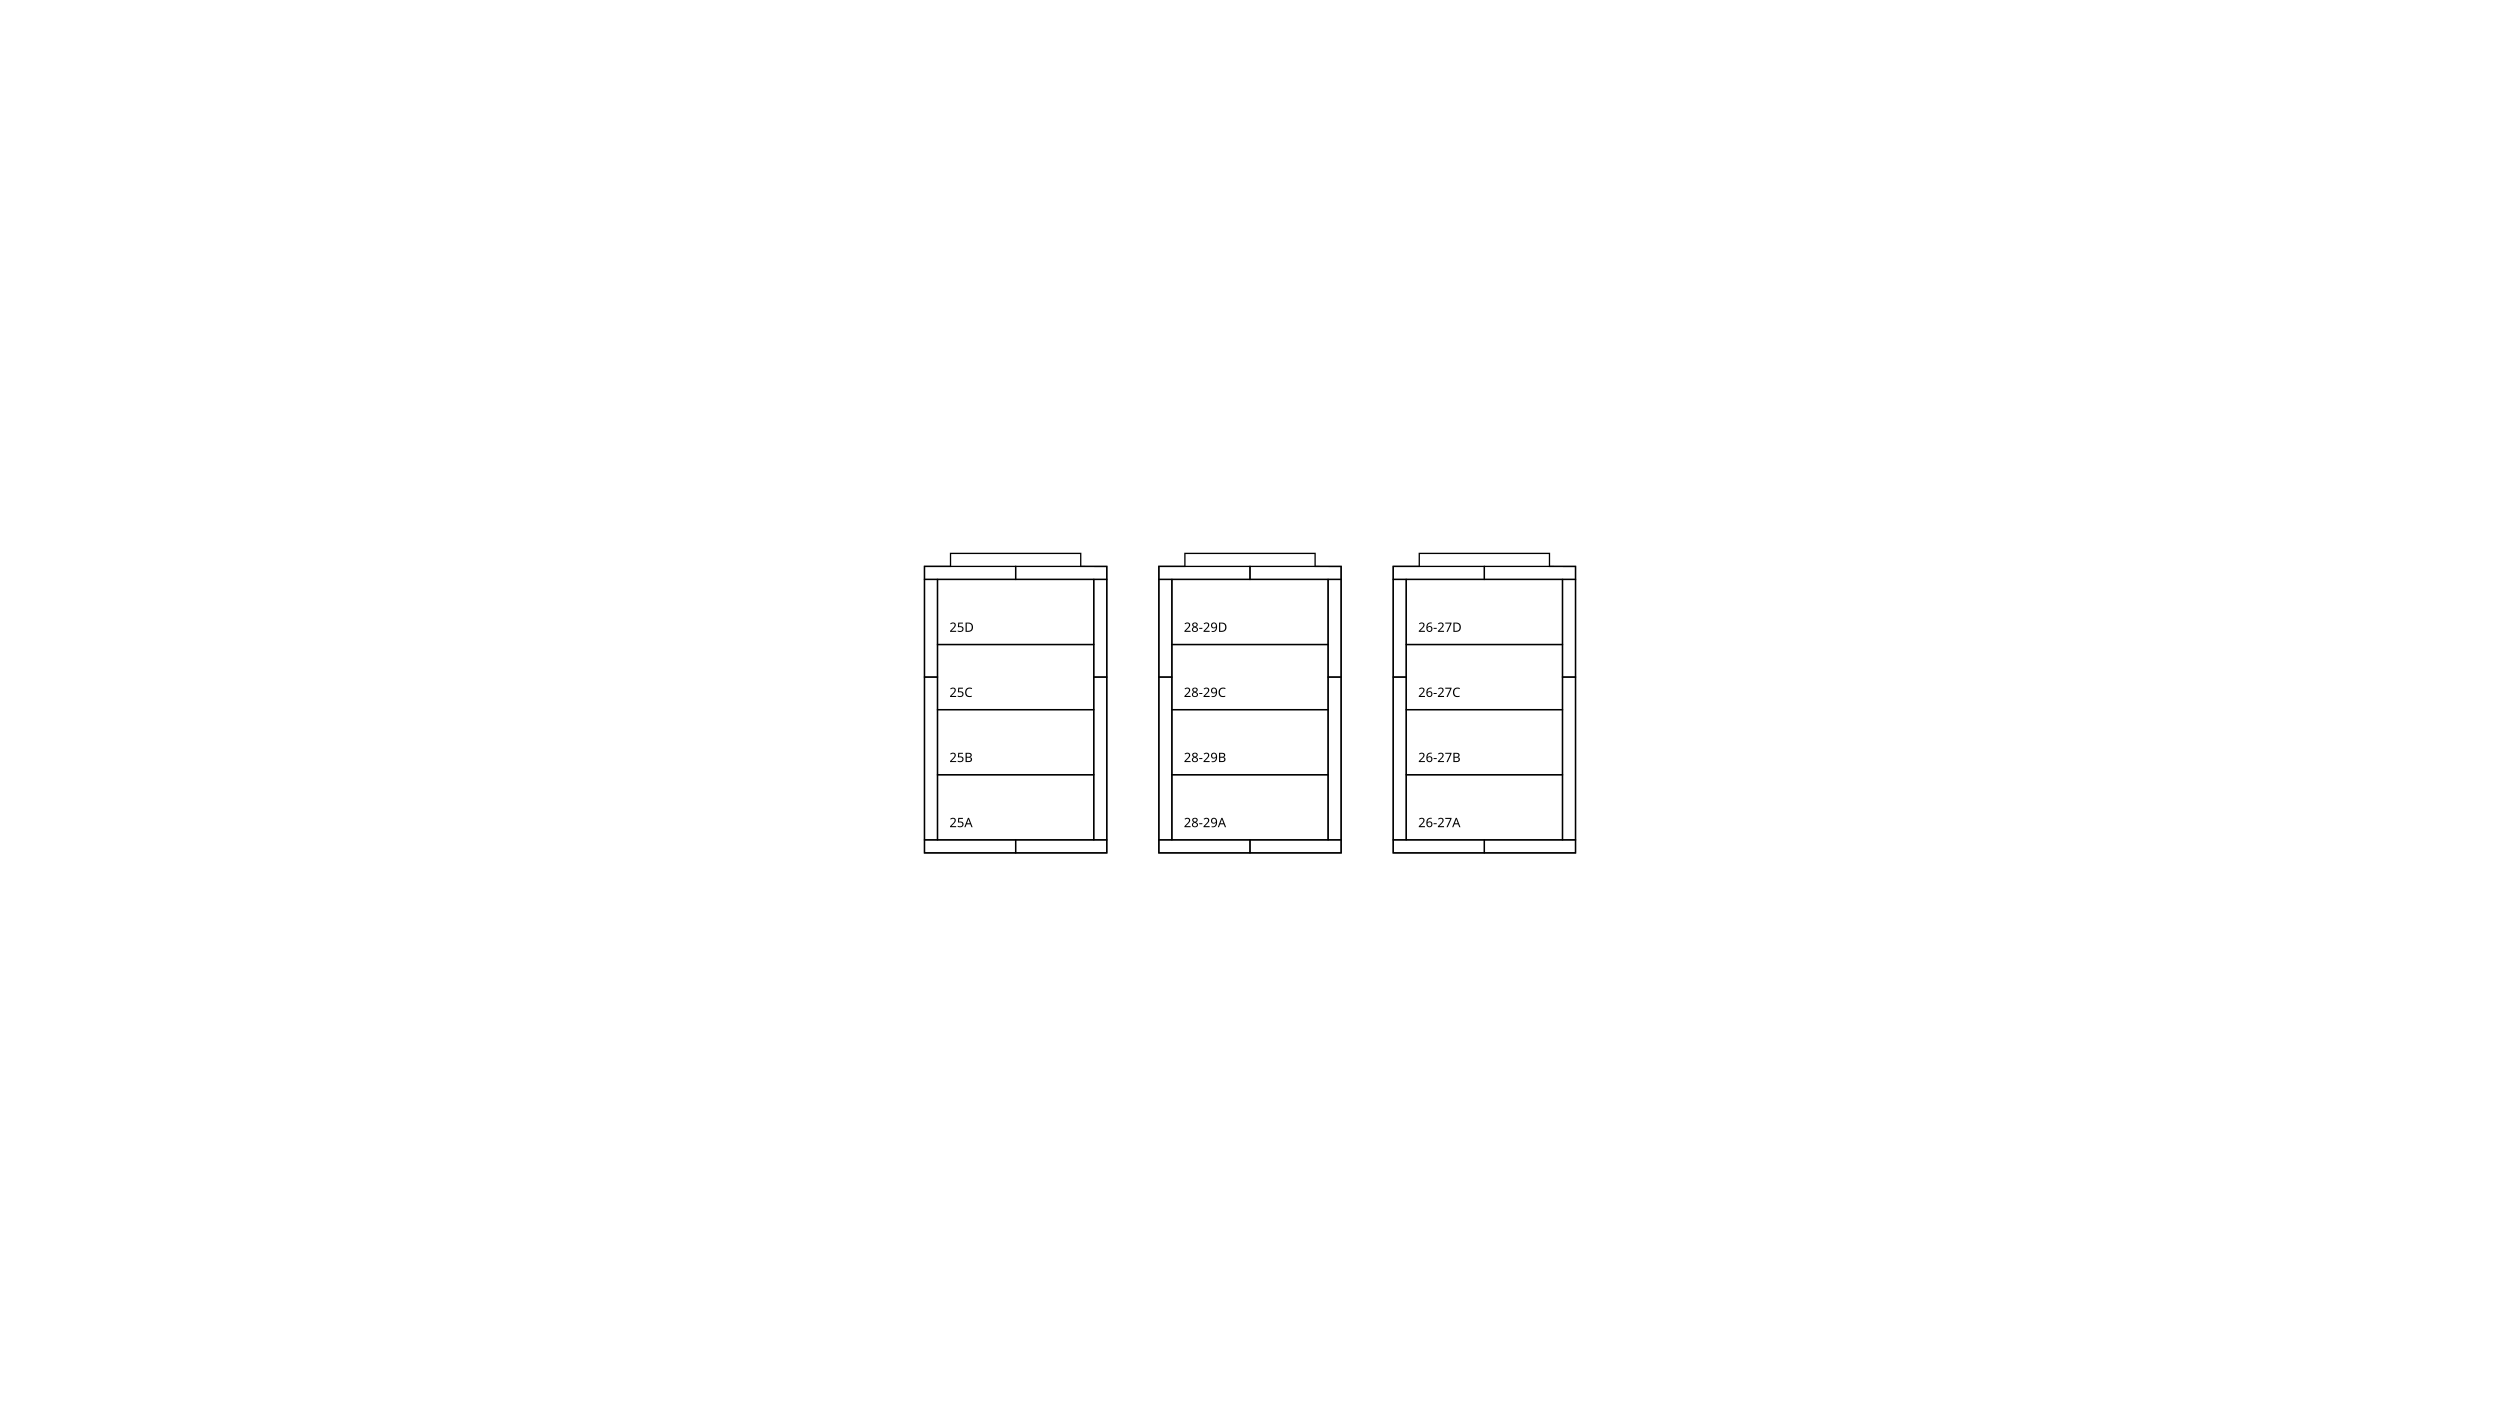
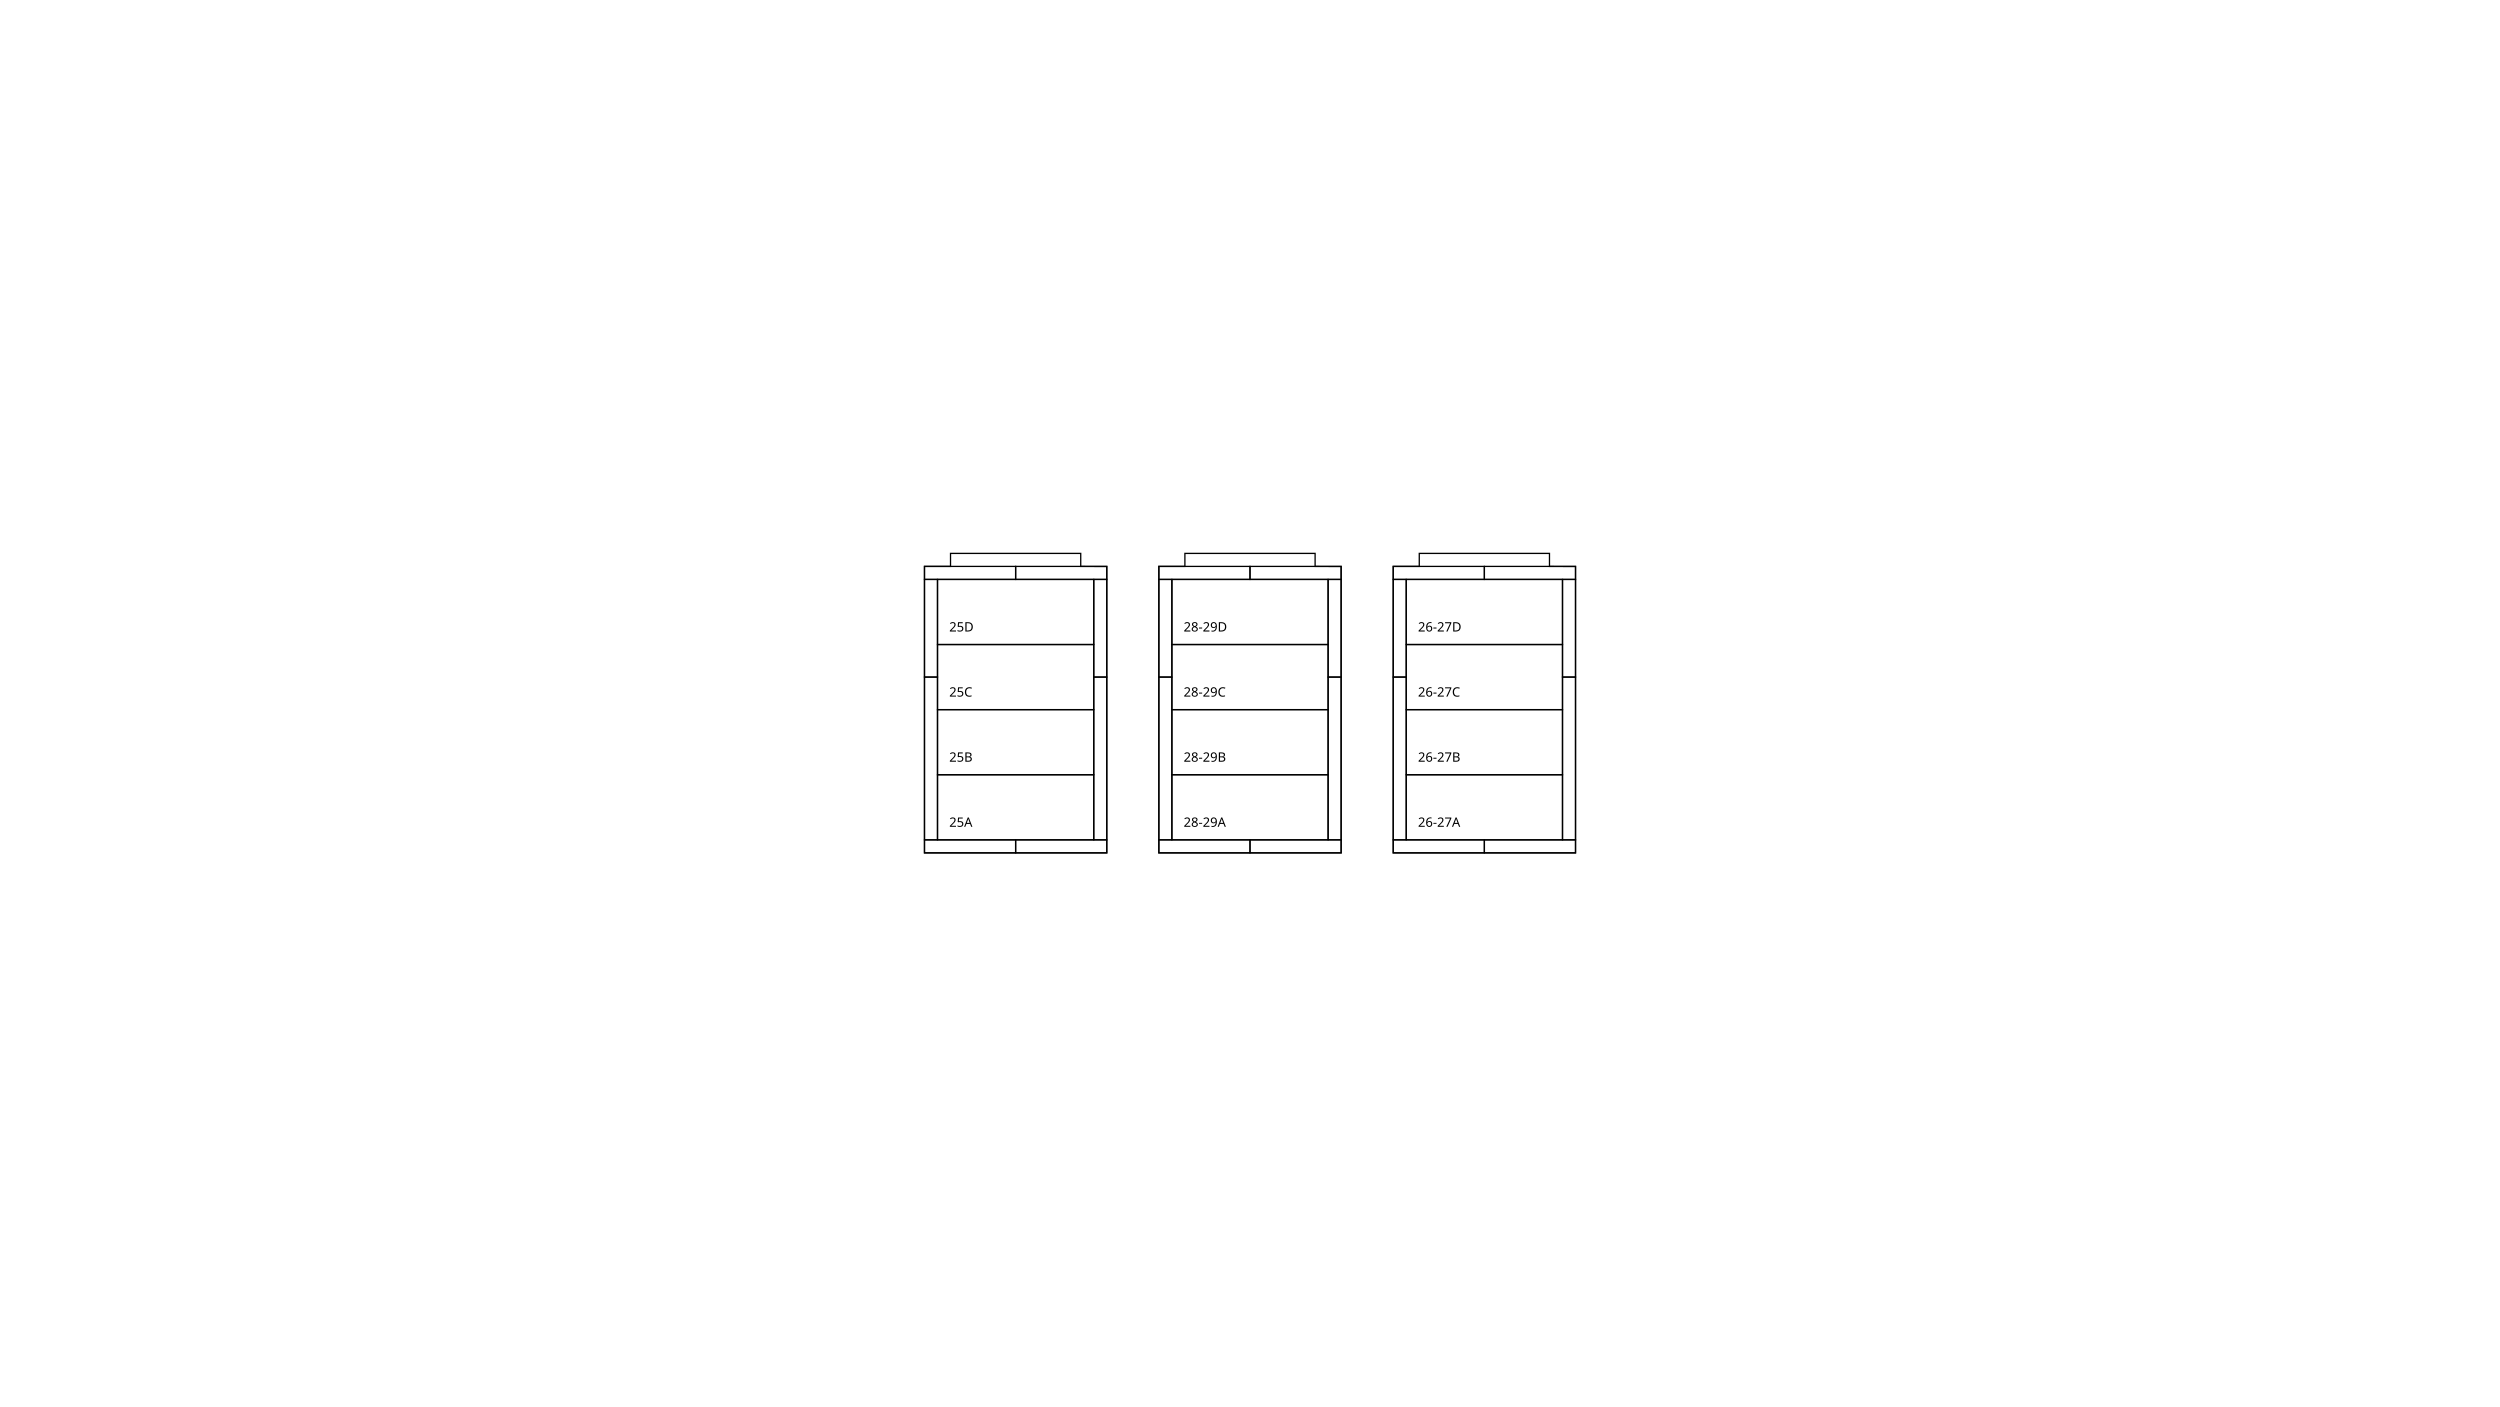
- <svg xmlns="http://www.w3.org/2000/svg" width="1920" height="1080" viewBox="0 0 1920 1080" version="1.1" id="svg1782">
-   <defs id="defs1779" />
-   <g id="layer1" style="display:inline">
-     <path style="display:inline;fill:none;stroke:#000000;stroke-width:1px;stroke-linecap:butt;stroke-linejoin:miter;stroke-opacity:1" d="m 1070,655 h 140 V 435.059 L 1190,435 v -10 h -100 v 10 h -20 z" id="path892" />
-     <path style="display:inline;fill:none;stroke:#000000;stroke-width:1px;stroke-linecap:butt;stroke-linejoin:miter;stroke-opacity:1" d="m 1070,435 h 70 v 10 h -70 z" id="path2489" />
-     <path style="display:inline;fill:none;stroke:#000000;stroke-width:1px;stroke-linecap:butt;stroke-linejoin:miter;stroke-opacity:1" d="m 1140,435 h 70 v 10 h -70 z" id="path2855" />
-     <path style="display:inline;fill:none;stroke:#000000;stroke-width:1px;stroke-linecap:butt;stroke-linejoin:miter;stroke-opacity:1" d="m 1070,445 h 10 v 75 h -10 z" id="path2857" />
-     <path style="display:inline;fill:none;stroke:#000000;stroke-width:1px;stroke-linecap:butt;stroke-linejoin:miter;stroke-opacity:1" d="m 1070,520 v 125 h 10 V 520 Z" id="path2859" />
-     <path style="display:inline;fill:none;stroke:#000000;stroke-width:1px;stroke-linecap:butt;stroke-linejoin:miter;stroke-opacity:1" d="m 1200,445 h 10 v 75 h -10 z" id="path2861" />
-     <path style="display:inline;fill:none;stroke:#000000;stroke-width:1px;stroke-linecap:butt;stroke-linejoin:miter;stroke-opacity:1" d="m 1200,520 h 10 v 125 h -10 z" id="path2863" />
-     <path style="display:inline;fill:none;stroke:#000000;stroke-width:1px;stroke-linecap:butt;stroke-linejoin:miter;stroke-opacity:1" d="m 1070,645 h 70 v 10 h -70 z" id="path3182" />
-     <path style="display:inline;fill:none;stroke:#000000;stroke-width:1px;stroke-linecap:butt;stroke-linejoin:miter;stroke-opacity:1" d="m 1140,645 h 70 v 10 h -70 z" id="path3184" />
-     <path style="display:inline;fill:none;stroke:#000000;stroke-width:1px;stroke-linecap:butt;stroke-linejoin:miter;stroke-opacity:1" d="m 890,655 h 140 V 435.059 L 1010,435 V 425 H 910 v 10 h -20 z" id="path892-3" />
-     <path style="display:inline;fill:none;stroke:#000000;stroke-width:1px;stroke-linecap:butt;stroke-linejoin:miter;stroke-opacity:1" d="m 890,435 h 70 v 10 h -70 z" id="path2489-6" />
-     <path style="display:inline;fill:none;stroke:#000000;stroke-width:1px;stroke-linecap:butt;stroke-linejoin:miter;stroke-opacity:1" d="m 960,435 h 70 v 10 h -70 z" id="path2855-7" />
-     <path style="display:inline;fill:none;stroke:#000000;stroke-width:1px;stroke-linecap:butt;stroke-linejoin:miter;stroke-opacity:1" d="m 890,445 h 10 v 75 h -10 z" id="path2857-5" />
-     <path style="display:inline;fill:none;stroke:#000000;stroke-width:1px;stroke-linecap:butt;stroke-linejoin:miter;stroke-opacity:1" d="m 890,520 v 125 h 10 V 520 Z" id="path2859-3" />
-     <path style="display:inline;fill:none;stroke:#000000;stroke-width:1px;stroke-linecap:butt;stroke-linejoin:miter;stroke-opacity:1" d="m 1020,445 h 10 v 75 h -10 z" id="path2861-5" />
-     <path style="display:inline;fill:none;stroke:#000000;stroke-width:1px;stroke-linecap:butt;stroke-linejoin:miter;stroke-opacity:1" d="m 1020,520 h 10 v 125 h -10 z" id="path2863-6" />
-     <path style="display:inline;fill:none;stroke:#000000;stroke-width:1px;stroke-linecap:butt;stroke-linejoin:miter;stroke-opacity:1" d="m 890,645 h 70 v 10 h -70 z" id="path3182-2" />
-     <path style="display:inline;fill:none;stroke:#000000;stroke-width:1px;stroke-linecap:butt;stroke-linejoin:miter;stroke-opacity:1" d="m 960,645 h 70 v 10 h -70 z" id="path3184-9" />
-     <path style="display:inline;fill:none;stroke:#000000;stroke-width:1px;stroke-linecap:butt;stroke-linejoin:miter;stroke-opacity:1" d="M 710,655 H 850 V 435.059 L 830,435 V 425 H 730 v 10 h -20 z" id="path892-8" />
-     <path style="display:inline;fill:none;stroke:#000000;stroke-width:1px;stroke-linecap:butt;stroke-linejoin:miter;stroke-opacity:1" d="m 710,435 h 70 v 10 h -70 z" id="path2489-7" />
-     <path style="display:inline;fill:none;stroke:#000000;stroke-width:1px;stroke-linecap:butt;stroke-linejoin:miter;stroke-opacity:1" d="m 780,435 h 70 v 10 h -70 z" id="path2855-9" />
-     <path style="display:inline;fill:none;stroke:#000000;stroke-width:1px;stroke-linecap:butt;stroke-linejoin:miter;stroke-opacity:1" d="m 710,445 h 10 v 75 h -10 z" id="path2857-2" />
-     <path style="display:inline;fill:none;stroke:#000000;stroke-width:1px;stroke-linecap:butt;stroke-linejoin:miter;stroke-opacity:1" d="m 710,520 v 125 h 10 V 520 Z" id="path2859-0" />
-     <path style="display:inline;fill:none;stroke:#000000;stroke-width:1px;stroke-linecap:butt;stroke-linejoin:miter;stroke-opacity:1" d="m 840,445 h 10 v 75 h -10 z" id="path2861-2" />
-     <path style="display:inline;fill:none;stroke:#000000;stroke-width:1px;stroke-linecap:butt;stroke-linejoin:miter;stroke-opacity:1" d="m 840,520 h 10 v 125 h -10 z" id="path2863-3" />
-     <path style="display:inline;fill:none;stroke:#000000;stroke-width:1px;stroke-linecap:butt;stroke-linejoin:miter;stroke-opacity:1" d="m 710,645 h 70 v 10 h -70 z" id="path3182-7" />
-     <path style="display:inline;fill:none;stroke:#000000;stroke-width:1px;stroke-linecap:butt;stroke-linejoin:miter;stroke-opacity:1" d="m 780,645 h 70 v 10 h -70 z" id="path3184-5" />
+ <svg xmlns="http://www.w3.org/2000/svg" height="1080" version="1.1" viewBox="0 0 1920 1080" width="1920">
+   <style>
+     path {
+       fill: none;
+       stroke-width: 1px;
+       stroke: #000;
+     }
+     text {
+       font-family: Monaco;
+       font-size: 10px;
+       text-anchor: start;
+     }
+   </style>
+   <g>
+     <path d="m710 435h70v10h-70z" />
+     <path d="m710 445h10v75h-10z" />
+     <path d="m710 520v125h10v-125z" />
+     <path d="m710 645h70v10h-70z" />
+     <path d="m710 655h140v-219.94l-20-0.059v-10h-100v10h-20z" />
+     <path d="m780 435h70v10h-70z" />
+     <path d="m780 645h70v10h-70z" />
+     <path d="m840 445h10v75h-10z" />
+     <path d="m840 520h10v125h-10z" />
+     <path d="m890 435h70v10h-70z" />
+     <path d="m890 445h10v75h-10z" />
+     <path d="m890 520v125h10v-125z" />
+     <path d="m890 645h70v10h-70z" />
+     <path d="m890 655h140v-219.94l-20-0.059v-10h-100v10h-20z" />
+     <path d="m960 435h70v10h-70z" />
+     <path d="m960 645h70v10h-70z" />
+     <path d="m1020 445h10v75h-10z" />
+     <path d="m1020 520h10v125h-10z" />
+     <path d="m1070 435h70v10h-70z" />
+     <path d="m1070 445h10v75h-10z" />
+     <path d="m1070 520v125h10v-125z" />
+     <path d="m1070 645h70v10h-70z" />
+     <path d="m1070 655h140v-219.94l-20-0.059v-10h-100v10h-20z" />
+     <path d="m1140 435h70v10h-70z" />
+     <path d="m1140 645h70v10h-70z" />
+     <path d="m1200 445h10v75h-10z" />
+     <path d="m1200 520h10v125h-10z" />
  </g>
-   <g id="layer2" style="display:inline">
-     <path style="display:inline;fill:none;stroke:#000000;stroke-width:1px;stroke-linecap:butt;stroke-linejoin:miter;stroke-opacity:1" d="m 1080,645 h 120 v -50 h -120 z" id="path894" />
-     <text xml:space="preserve" style="font-style:normal;font-weight:normal;font-size:10px;line-height:0;font-family:sans-serif;display:inline;fill:#000000;fill-opacity:1;stroke:none" x="1089.153" y="635.271" id="text13939">
-       <tspan id="tspan13937" x="1089.153" y="635.271" style="font-style:normal;font-variant:normal;font-weight:normal;font-stretch:normal;font-size:10px;font-family:monaco;-inkscape-font-specification:monaco">26-27A</tspan>
-     </text>
-     <path style="display:inline;fill:none;stroke:#000000;stroke-width:1px;stroke-linecap:butt;stroke-linejoin:miter;stroke-opacity:1" d="m 1080,595 h 120 v -50 h -120 z" id="path894-9" />
-     <text xml:space="preserve" style="font-style:normal;font-weight:normal;font-size:10px;line-height:0;font-family:sans-serif;display:inline;fill:#000000;fill-opacity:1;stroke:none" x="1089.153" y="585.271" id="text13939-7">
-       <tspan id="tspan13937-3" x="1089.153" y="585.271" style="font-style:normal;font-variant:normal;font-weight:normal;font-stretch:normal;font-size:10px;font-family:monaco;-inkscape-font-specification:monaco">26-27B</tspan>
-     </text>
-     <path style="display:inline;fill:none;stroke:#000000;stroke-width:1px;stroke-linecap:butt;stroke-linejoin:miter;stroke-opacity:1" d="m 1080,545 h 120 v -50 h -120 z" id="path894-6" />
-     <text xml:space="preserve" style="font-style:normal;font-weight:normal;font-size:10px;line-height:0;font-family:sans-serif;display:inline;fill:#000000;fill-opacity:1;stroke:none" x="1089.153" y="535.271" id="text13939-1">
-       <tspan id="tspan13937-2" x="1089.153" y="535.271" style="font-style:normal;font-variant:normal;font-weight:normal;font-stretch:normal;font-size:10px;font-family:monaco;-inkscape-font-specification:monaco">26-27C</tspan>
-     </text>
-     <path style="display:inline;fill:none;stroke:#000000;stroke-width:1px;stroke-linecap:butt;stroke-linejoin:miter;stroke-opacity:1" d="m 1080,495 h 120 v -50 h -120 z" id="path894-93" />
-     <text xml:space="preserve" style="font-style:normal;font-weight:normal;font-size:10px;line-height:0;font-family:sans-serif;display:inline;fill:#000000;fill-opacity:1;stroke:none" x="1089.153" y="485.271" id="text13939-19">
-       <tspan id="tspan13937-4" x="1089.153" y="485.271" style="font-style:normal;font-variant:normal;font-weight:normal;font-stretch:normal;font-size:10px;font-family:monaco;-inkscape-font-specification:monaco">26-27D</tspan>
-     </text>
-     <path style="display:inline;fill:none;stroke:#000000;stroke-width:1px;stroke-linecap:butt;stroke-linejoin:miter;stroke-opacity:1" d="m 900,645 h 120 V 595 H 900 Z" id="path894-1" />
-     <text xml:space="preserve" style="font-style:normal;font-weight:normal;font-size:10px;line-height:0;font-family:sans-serif;display:inline;fill:#000000;fill-opacity:1;stroke:none" x="909.153" y="635.271" id="text13939-2">
-       <tspan id="tspan13937-7" x="909.153" y="635.271" style="font-style:normal;font-variant:normal;font-weight:normal;font-stretch:normal;font-size:10px;font-family:monaco;-inkscape-font-specification:monaco">28-29A</tspan>
-     </text>
-     <path style="display:inline;fill:none;stroke:#000000;stroke-width:1px;stroke-linecap:butt;stroke-linejoin:miter;stroke-opacity:1" d="m 900,595 h 120 V 545 H 900 Z" id="path894-9-0" />
-     <text xml:space="preserve" style="font-style:normal;font-weight:normal;font-size:10px;line-height:0;font-family:sans-serif;display:inline;fill:#000000;fill-opacity:1;stroke:none" x="909.153" y="585.271" id="text13939-7-9">
-       <tspan id="tspan13937-3-3" x="909.153" y="585.271" style="font-style:normal;font-variant:normal;font-weight:normal;font-stretch:normal;font-size:10px;font-family:monaco;-inkscape-font-specification:monaco">28-29B</tspan>
-     </text>
-     <path style="display:inline;fill:none;stroke:#000000;stroke-width:1px;stroke-linecap:butt;stroke-linejoin:miter;stroke-opacity:1" d="m 900,545 h 120 V 495 H 900 Z" id="path894-6-6" />
-     <text xml:space="preserve" style="font-style:normal;font-weight:normal;font-size:10px;line-height:0;font-family:sans-serif;display:inline;fill:#000000;fill-opacity:1;stroke:none" x="909.153" y="535.271" id="text13939-1-0">
-       <tspan id="tspan13937-2-6" x="909.153" y="535.271" style="font-style:normal;font-variant:normal;font-weight:normal;font-stretch:normal;font-size:10px;font-family:monaco;-inkscape-font-specification:monaco">28-29C</tspan>
-     </text>
-     <path style="display:inline;fill:none;stroke:#000000;stroke-width:1px;stroke-linecap:butt;stroke-linejoin:miter;stroke-opacity:1" d="m 900,495 h 120 V 445 H 900 Z" id="path894-93-2" />
-     <text xml:space="preserve" style="font-style:normal;font-weight:normal;font-size:10px;line-height:0;font-family:sans-serif;display:inline;fill:#000000;fill-opacity:1;stroke:none" x="909.153" y="485.271" id="text13939-19-6">
-       <tspan id="tspan13937-4-1" x="909.153" y="485.271" style="font-style:normal;font-variant:normal;font-weight:normal;font-stretch:normal;font-size:10px;font-family:monaco;-inkscape-font-specification:monaco">28-29D</tspan>
-     </text>
-     <path style="display:inline;fill:none;stroke:#000000;stroke-width:1px;stroke-linecap:butt;stroke-linejoin:miter;stroke-opacity:1" d="M 720,645 H 840 V 595 H 720 Z" id="path894-92" />
-     <text xml:space="preserve" style="font-style:normal;font-weight:normal;font-size:10px;line-height:0;font-family:sans-serif;display:inline;fill:#000000;fill-opacity:1;stroke:none" x="729.153" y="635.271" id="text13939-28">
-       <tspan id="tspan13937-9" x="729.153" y="635.271" style="font-style:normal;font-variant:normal;font-weight:normal;font-stretch:normal;font-size:10px;font-family:monaco;-inkscape-font-specification:monaco">25A</tspan>
-     </text>
-     <path style="display:inline;fill:none;stroke:#000000;stroke-width:1px;stroke-linecap:butt;stroke-linejoin:miter;stroke-opacity:1" d="M 720,595 H 840 V 545 H 720 Z" id="path894-9-7" />
-     <text xml:space="preserve" style="font-style:normal;font-weight:normal;font-size:10px;line-height:0;font-family:sans-serif;display:inline;fill:#000000;fill-opacity:1;stroke:none" x="729.153" y="585.271" id="text13939-7-3">
-       <tspan id="tspan13937-3-6" x="729.153" y="585.271" style="font-style:normal;font-variant:normal;font-weight:normal;font-stretch:normal;font-size:10px;font-family:monaco;-inkscape-font-specification:monaco">25B</tspan>
-     </text>
-     <path style="display:inline;fill:none;stroke:#000000;stroke-width:1px;stroke-linecap:butt;stroke-linejoin:miter;stroke-opacity:1" d="M 720,545 H 840 V 495 H 720 Z" id="path894-6-1" />
-     <text xml:space="preserve" style="font-style:normal;font-weight:normal;font-size:10px;line-height:0;font-family:sans-serif;display:inline;fill:#000000;fill-opacity:1;stroke:none" x="729.153" y="535.271" id="text13939-1-2">
-       <tspan id="tspan13937-2-9" x="729.153" y="535.271" style="font-style:normal;font-variant:normal;font-weight:normal;font-stretch:normal;font-size:10px;font-family:monaco;-inkscape-font-specification:monaco">25C</tspan>
-     </text>
-     <path style="display:inline;fill:none;stroke:#000000;stroke-width:1px;stroke-linecap:butt;stroke-linejoin:miter;stroke-opacity:1" d="M 720,495 H 840 V 445 H 720 Z" id="path894-93-3" />
-     <text xml:space="preserve" style="font-style:normal;font-weight:normal;font-size:10px;line-height:0;font-family:sans-serif;display:inline;fill:#000000;fill-opacity:1;stroke:none" x="729.153" y="485.271" id="text13939-19-1">
-       <tspan id="tspan13937-4-9" x="729.153" y="485.271" style="font-style:normal;font-variant:normal;font-weight:normal;font-stretch:normal;font-size:10px;font-family:monaco;-inkscape-font-specification:monaco">25D</tspan>
-     </text>
+   <g>
+     <path d="m1080 645h120v-50h-120z" />
+     <text x="1089" y="635">26-27A</text>
+     <path d="m1080 595h120v-50h-120z" />
+     <text x="1089" y="585">26-27B</text>
+     <path d="m1080 545h120v-50h-120z" />
+     <text x="1089" y="535">26-27C</text>
+     <path d="m1080 495h120v-50h-120z" />
+     <text x="1089" y="485">26-27D</text>
+     <path d="m900 645h120v-50h-120z" />
+     <text x="909" y="635">28-29A</text>
+     <path d="m900 595h120v-50h-120z" />
+     <text x="909" y="585">28-29B</text>
+     <path d="m900 545h120v-50h-120z" />
+     <text x="909" y="535">28-29C</text>
+     <path d="m900 495h120v-50h-120z" />
+     <text x="909" y="485">28-29D</text>
+     <path d="m720 645h120v-50h-120z" />
+     <text x="729" y="635">25A</text>
+     <path d="m720 595h120v-50h-120z" />
+     <text x="729" y="585">25B</text>
+     <path d="m720 545h120v-50h-120z" />
+     <text x="729" y="535">25C</text>
+     <path d="m720 495h120v-50h-120z" />
+     <text x="729" y="485">25D</text>
  </g>
</svg>
